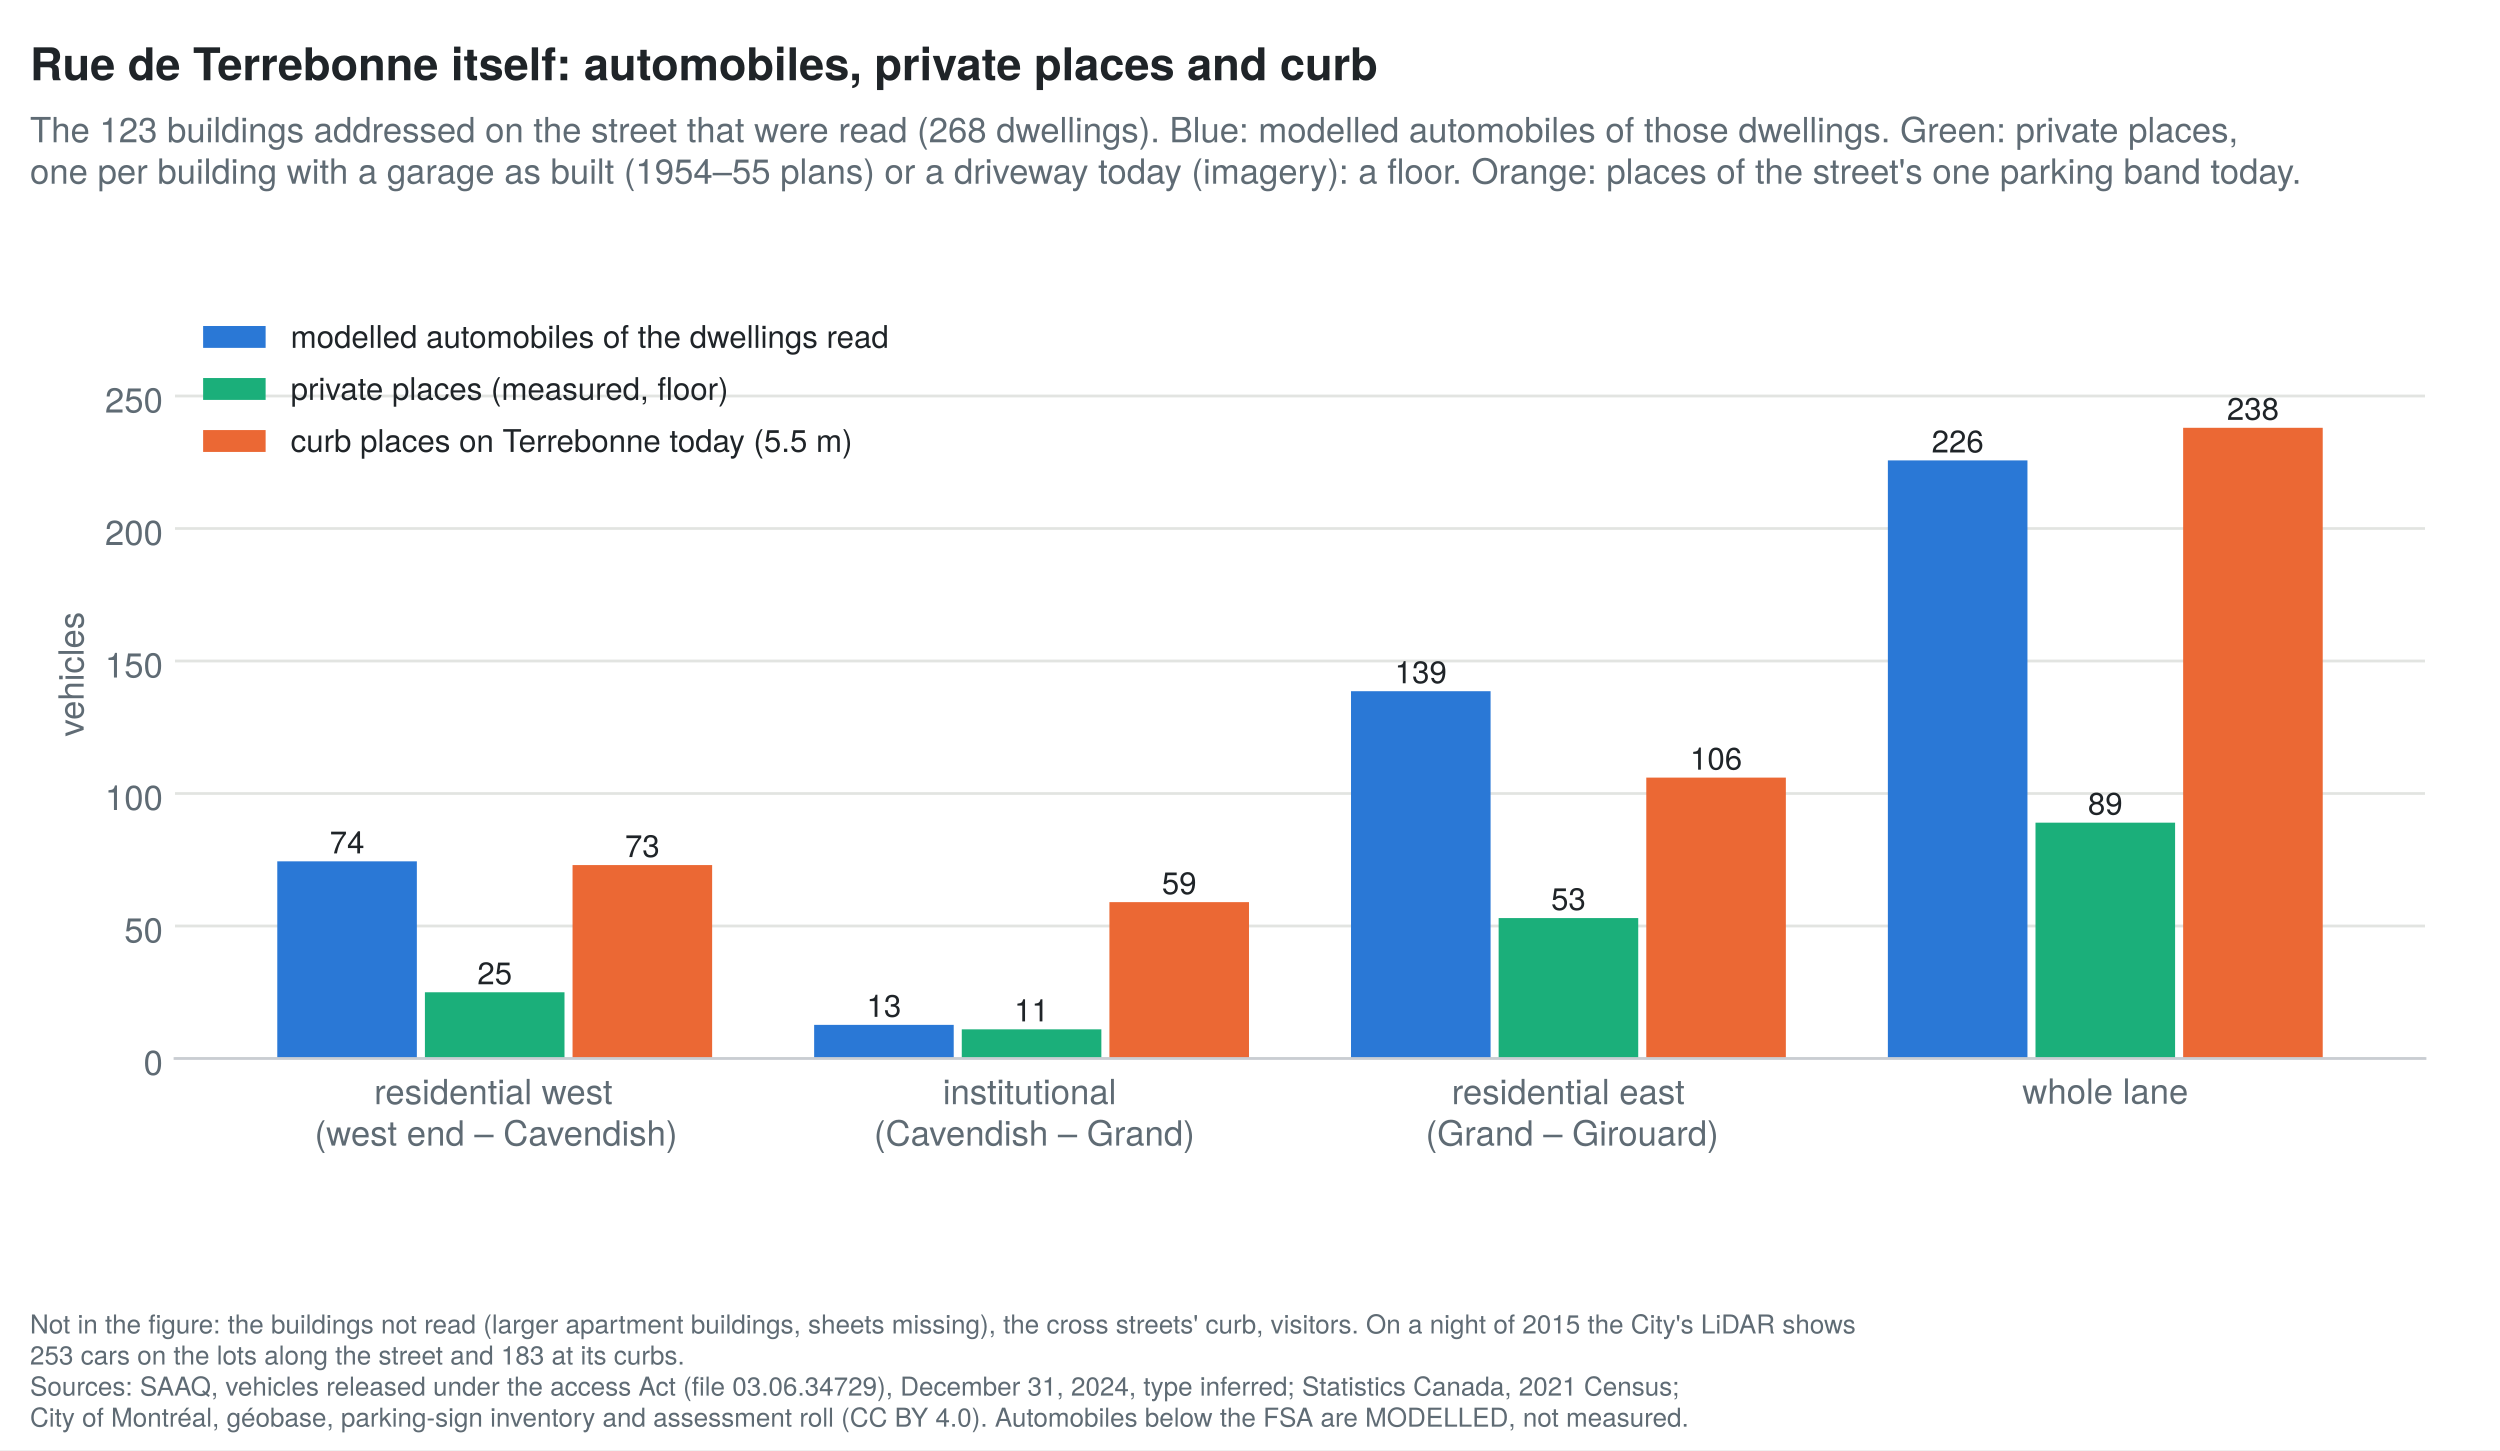
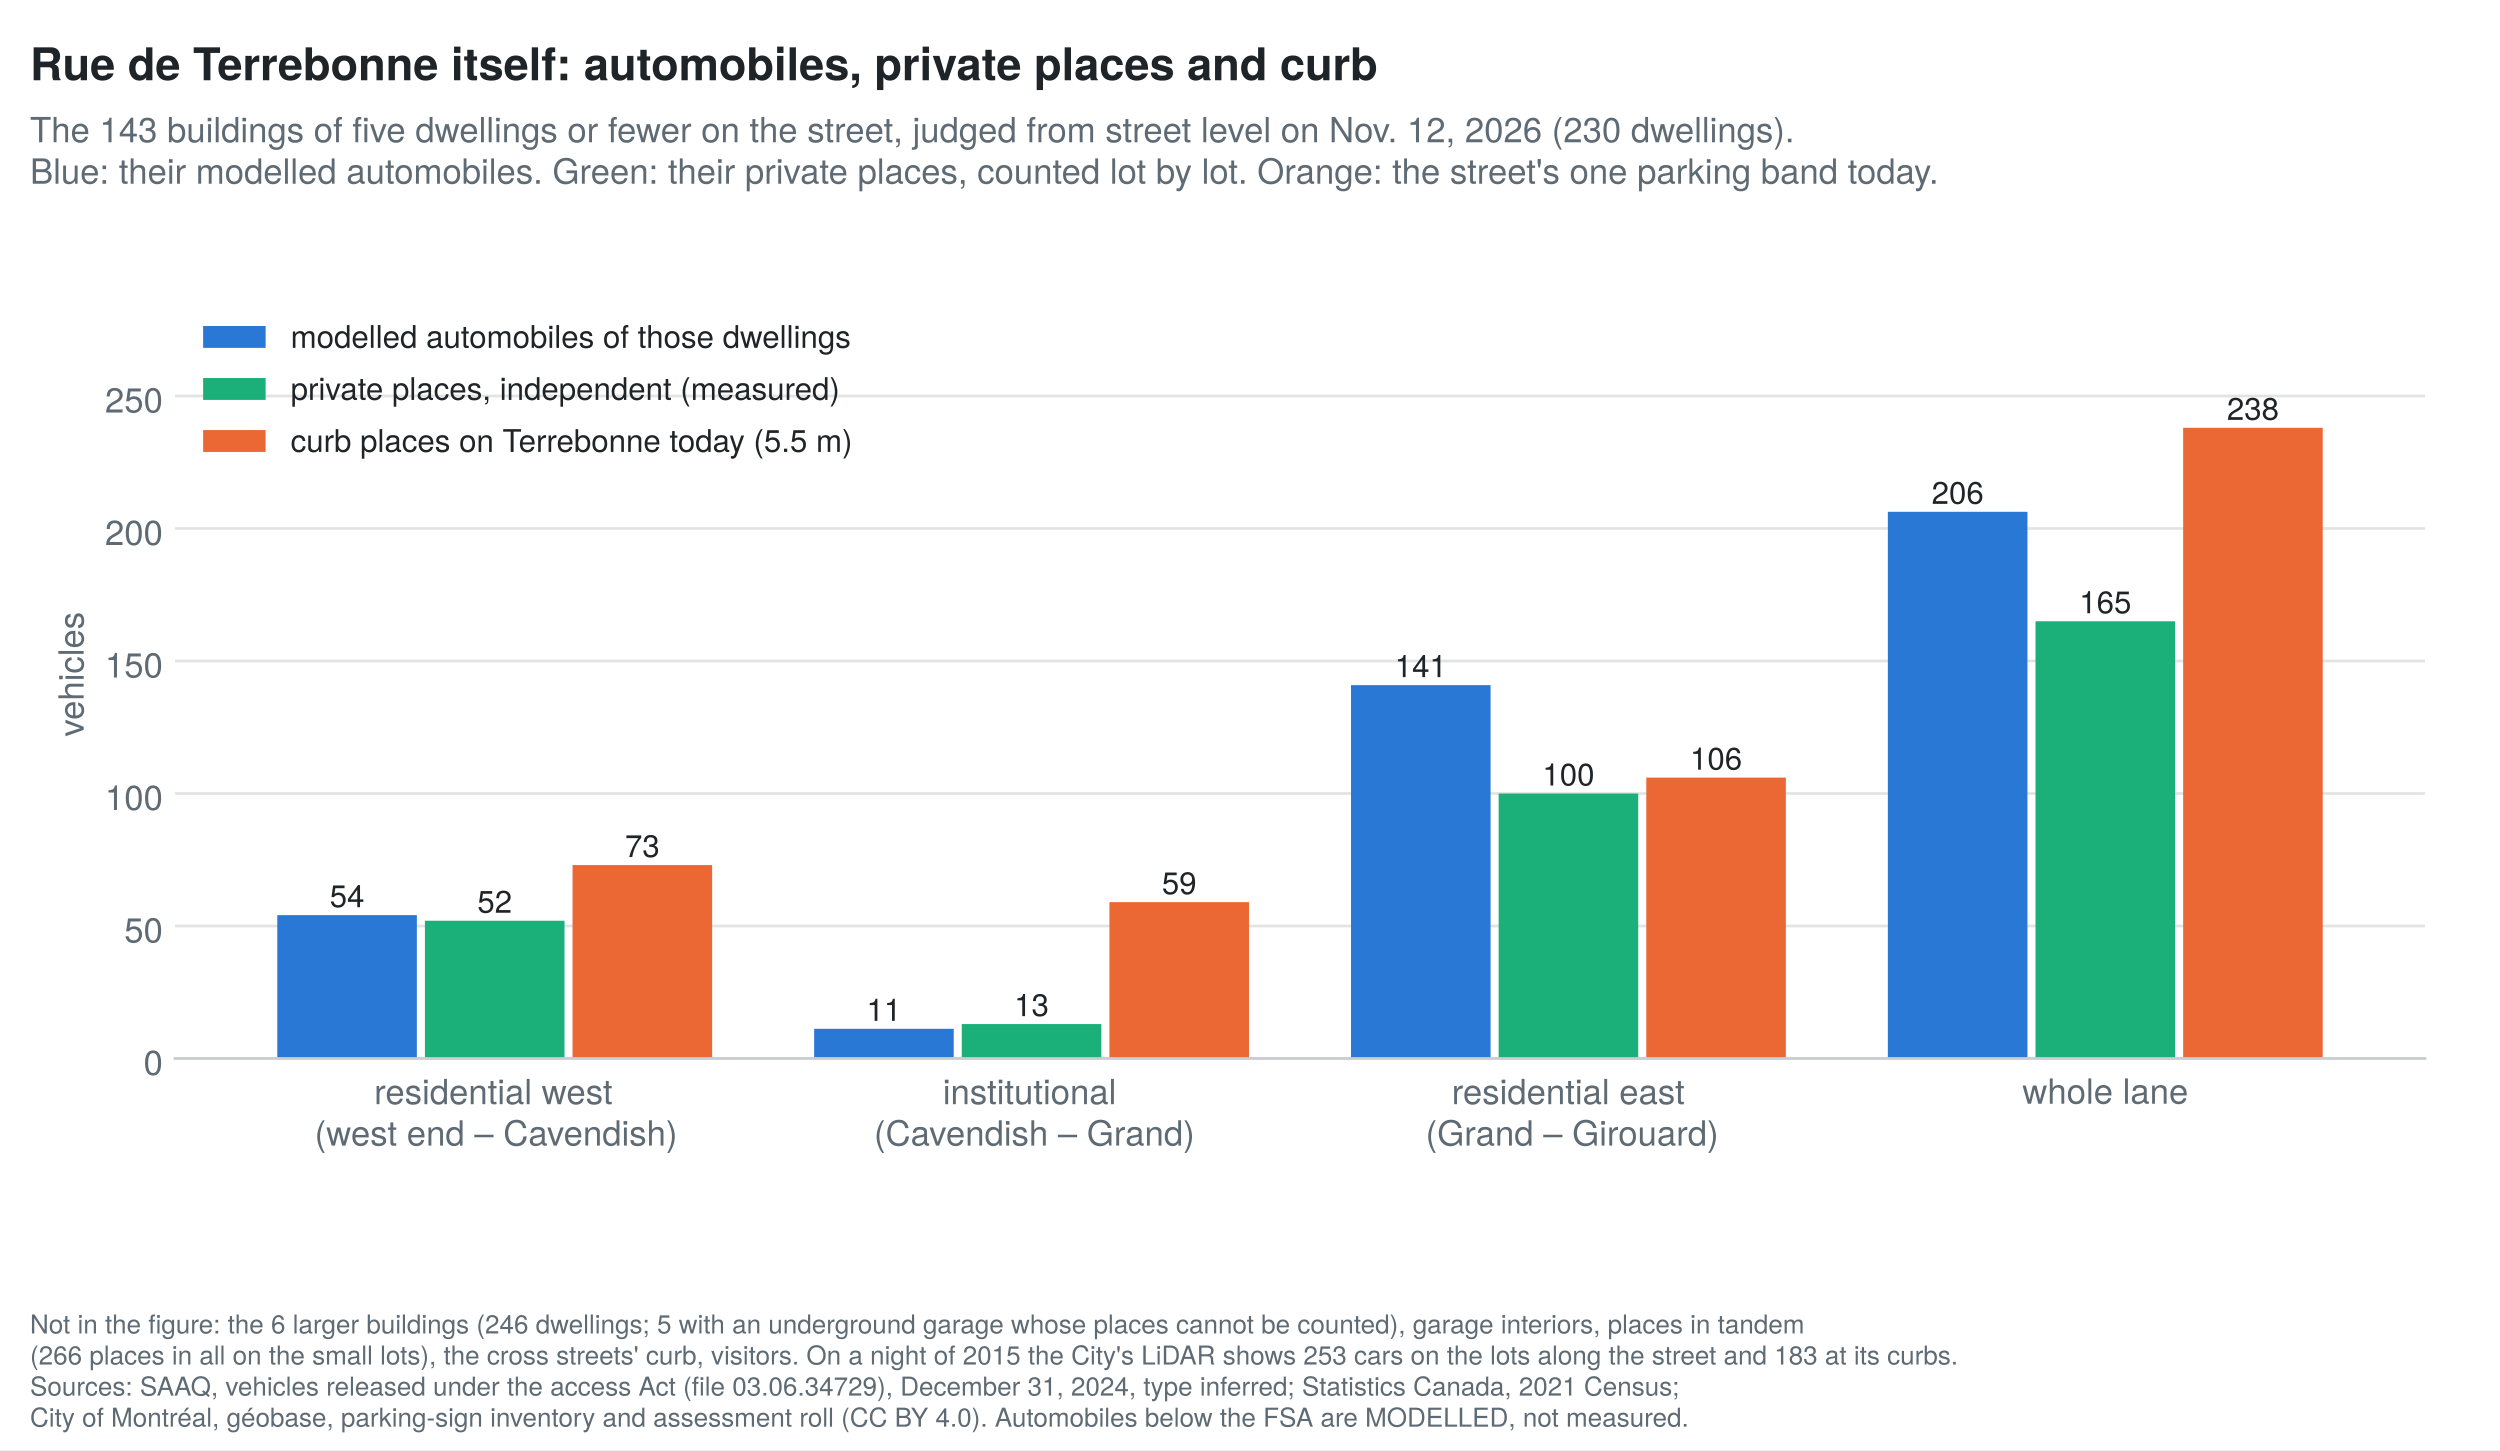
<svg xmlns="http://www.w3.org/2000/svg" width="720pt" height="417.6pt" viewBox="0 0 720 417.6" version="1.1">
  <defs>
    <style type="text/css">*{stroke-linejoin: round; stroke-linecap: butt}</style>
  </defs>
  <g id="figure_1">
    <g id="patch_1">
      <path d="M 0 417.6  L 720 417.6  L 720 0  L 0 0  z " style="fill: #ffffff" />
    </g>
    <g id="axes_1">
      <g id="patch_2">
        <path d="M 50.4 304.848  L 698.4 304.848  L 698.4 83.52  L 50.4 83.52  z " style="fill: #ffffff" />
      </g>
      <g id="matplotlib.axis_1">
        <g id="xtick_1">
          <g id="line2d_1" />
          <g id="text_1">
            <text style="font-size: 10px; font-family: 'Helvetica Neue'; fill: #5f6b74" transform="translate(107.7541 318.008)">residential west</text>
            <text style="font-size: 10px; font-family: 'Helvetica Neue'; fill: #5f6b74" transform="translate(90.61976 329.938)">(west end – Cavendish)</text>
          </g>
        </g>
        <g id="xtick_2">
          <g id="line2d_2" />
          <g id="text_2">
            <text style="font-size: 10px; font-family: 'Helvetica Neue'; fill: #5f6b74" transform="translate(271.5313 318.008)">institutional</text>
            <text style="font-size: 10px; font-family: 'Helvetica Neue'; fill: #5f6b74" transform="translate(251.7165 329.938)">(Cavendish – Grand)</text>
          </g>
        </g>
        <g id="xtick_3">
          <g id="line2d_3" />
          <g id="text_3">
            <text style="font-size: 10px; font-family: 'Helvetica Neue'; fill: #5f6b74" transform="translate(418.0929 318.008)">residential east</text>
            <text style="font-size: 10px; font-family: 'Helvetica Neue'; fill: #5f6b74" transform="translate(410.5929 329.938)">(Grand – Girouard)</text>
          </g>
        </g>
        <g id="xtick_4">
          <g id="line2d_4" />
          <g id="text_4">
            <text style="font-size: 10px; font-family: 'Helvetica Neue'; text-anchor: middle; fill: #5f6b74" x="606.326" y="317.868" transform="rotate(-0 606.3256 317.868)">whole lane</text>
          </g>
        </g>
      </g>
      <g id="matplotlib.axis_2">
        <g id="ytick_1">
          <g id="line2d_5">
-             <path d="M 50.4 304.848  L 698.4 304.848  " clip-path="url(#p9ae6e39962)" style="fill: none; stroke: #e2e4e1; stroke-width: 0.8; stroke-linecap: square" />
+             <path d="M 50.4 304.848  L 698.4 304.848  " clip-path="url(#p08b774f4ea)" style="fill: none; stroke: #e2e4e1; stroke-width: 0.8; stroke-linecap: square" />
          </g>
          <g id="line2d_6" />
          <g id="text_5">
            <text style="font-size: 10px; font-family: 'Helvetica Neue'; text-anchor: end; fill: #5f6b74" x="46.9" y="309.608" transform="rotate(-0 46.9 309.608)">0</text>
          </g>
        </g>
        <g id="ytick_2">
          <g id="line2d_7">
-             <path d="M 50.4 266.688  L 698.4 266.688  " clip-path="url(#p9ae6e39962)" style="fill: none; stroke: #e2e4e1; stroke-width: 0.8; stroke-linecap: square" />
+             <path d="M 50.4 266.688  L 698.4 266.688  " clip-path="url(#p08b774f4ea)" style="fill: none; stroke: #e2e4e1; stroke-width: 0.8; stroke-linecap: square" />
          </g>
          <g id="line2d_8" />
          <g id="text_6">
            <text style="font-size: 10px; font-family: 'Helvetica Neue'; text-anchor: end; fill: #5f6b74" x="46.9" y="271.448" transform="rotate(-0 46.9 271.448)">50</text>
          </g>
        </g>
        <g id="ytick_3">
          <g id="line2d_9">
-             <path d="M 50.4 228.528  L 698.4 228.528  " clip-path="url(#p9ae6e39962)" style="fill: none; stroke: #e2e4e1; stroke-width: 0.8; stroke-linecap: square" />
+             <path d="M 50.4 228.528  L 698.4 228.528  " clip-path="url(#p08b774f4ea)" style="fill: none; stroke: #e2e4e1; stroke-width: 0.8; stroke-linecap: square" />
          </g>
          <g id="line2d_10" />
          <g id="text_7">
            <text style="font-size: 10px; font-family: 'Helvetica Neue'; text-anchor: end; fill: #5f6b74" x="46.9" y="233.288" transform="rotate(-0 46.9 233.288)">100</text>
          </g>
        </g>
        <g id="ytick_4">
          <g id="line2d_11">
-             <path d="M 50.4 190.368  L 698.4 190.368  " clip-path="url(#p9ae6e39962)" style="fill: none; stroke: #e2e4e1; stroke-width: 0.8; stroke-linecap: square" />
+             <path d="M 50.4 190.368  L 698.4 190.368  " clip-path="url(#p08b774f4ea)" style="fill: none; stroke: #e2e4e1; stroke-width: 0.8; stroke-linecap: square" />
          </g>
          <g id="line2d_12" />
          <g id="text_8">
            <text style="font-size: 10px; font-family: 'Helvetica Neue'; text-anchor: end; fill: #5f6b74" x="46.9" y="195.128" transform="rotate(-0 46.9 195.128)">150</text>
          </g>
        </g>
        <g id="ytick_5">
          <g id="line2d_13">
-             <path d="M 50.4 152.208  L 698.4 152.208  " clip-path="url(#p9ae6e39962)" style="fill: none; stroke: #e2e4e1; stroke-width: 0.8; stroke-linecap: square" />
+             <path d="M 50.4 152.208  L 698.4 152.208  " clip-path="url(#p08b774f4ea)" style="fill: none; stroke: #e2e4e1; stroke-width: 0.8; stroke-linecap: square" />
          </g>
          <g id="line2d_14" />
          <g id="text_9">
            <text style="font-size: 10px; font-family: 'Helvetica Neue'; text-anchor: end; fill: #5f6b74" x="46.9" y="156.968" transform="rotate(-0 46.9 156.968)">200</text>
          </g>
        </g>
        <g id="ytick_6">
          <g id="line2d_15">
-             <path d="M 50.4 114.048  L 698.4 114.048  " clip-path="url(#p9ae6e39962)" style="fill: none; stroke: #e2e4e1; stroke-width: 0.8; stroke-linecap: square" />
+             <path d="M 50.4 114.048  L 698.4 114.048  " clip-path="url(#p08b774f4ea)" style="fill: none; stroke: #e2e4e1; stroke-width: 0.8; stroke-linecap: square" />
          </g>
          <g id="line2d_16" />
          <g id="text_10">
            <text style="font-size: 10px; font-family: 'Helvetica Neue'; text-anchor: end; fill: #5f6b74" x="46.9" y="118.808" transform="rotate(-0 46.9 118.808)">250</text>
          </g>
        </g>
        <g id="text_11">
          <text style="font-size: 10px; font-family: 'Helvetica Neue'; text-anchor: middle; fill: #5f6b74" x="24.092" y="194.184" transform="rotate(-90 24.09188 194.184)">vehicles</text>
        </g>
      </g>
      <g id="patch_3">
-         <path d="M 79.855 304.848  L 120.055 304.848  L 120.055 248.066  L 79.855 248.066  z " clip-path="url(#p9ae6e39962)" style="fill: #2a78d6" />
+         <path d="M 79.855 304.848  L 120.055 304.848  L 120.055 263.559  L 79.855 263.559  z " clip-path="url(#p08b774f4ea)" style="fill: #2a78d6" />
      </g>
      <g id="patch_4">
-         <path d="M 234.472 304.848  L 274.672 304.848  L 274.672 295.155  L 234.472 295.155  z " clip-path="url(#p9ae6e39962)" style="fill: #2a78d6" />
+         <path d="M 234.472 304.848  L 274.672 304.848  L 274.672 296.3  L 234.472 296.3  z " clip-path="url(#p08b774f4ea)" style="fill: #2a78d6" />
      </g>
      <g id="patch_5">
-         <path d="M 389.089 304.848  L 429.289 304.848  L 429.289 199.068  L 389.089 199.068  z " clip-path="url(#p9ae6e39962)" style="fill: #2a78d6" />
+         <path d="M 389.089 304.848  L 429.289 304.848  L 429.289 197.313  L 389.089 197.313  z " clip-path="url(#p08b774f4ea)" style="fill: #2a78d6" />
      </g>
      <g id="patch_6">
-         <path d="M 543.706 304.848  L 583.906 304.848  L 583.906 132.594  L 543.706 132.594  z " clip-path="url(#p9ae6e39962)" style="fill: #2a78d6" />
+         <path d="M 543.706 304.848  L 583.906 304.848  L 583.906 147.4  L 543.706 147.4  z " clip-path="url(#p08b774f4ea)" style="fill: #2a78d6" />
      </g>
      <g id="patch_7">
-         <path d="M 122.374 304.848  L 162.575 304.848  L 162.575 285.768  L 122.374 285.768  z " clip-path="url(#p9ae6e39962)" style="fill: #1baf7a" />
+         <path d="M 122.374 304.848  L 162.575 304.848  L 162.575 265.162  L 122.374 265.162  z " clip-path="url(#p08b774f4ea)" style="fill: #1baf7a" />
      </g>
      <g id="patch_8">
-         <path d="M 276.991 304.848  L 317.192 304.848  L 317.192 296.453  L 276.991 296.453  z " clip-path="url(#p9ae6e39962)" style="fill: #1baf7a" />
+         <path d="M 276.991 304.848  L 317.192 304.848  L 317.192 294.926  L 276.991 294.926  z " clip-path="url(#p08b774f4ea)" style="fill: #1baf7a" />
      </g>
      <g id="patch_9">
-         <path d="M 431.608 304.848  L 471.809 304.848  L 471.809 264.398  L 431.608 264.398  z " clip-path="url(#p9ae6e39962)" style="fill: #1baf7a" />
+         <path d="M 431.608 304.848  L 471.809 304.848  L 471.809 228.528  L 431.608 228.528  z " clip-path="url(#p08b774f4ea)" style="fill: #1baf7a" />
      </g>
      <g id="patch_10">
-         <path d="M 586.225 304.848  L 626.426 304.848  L 626.426 236.923  L 586.225 236.923  z " clip-path="url(#p9ae6e39962)" style="fill: #1baf7a" />
+         <path d="M 586.225 304.848  L 626.426 304.848  L 626.426 178.92  L 586.225 178.92  z " clip-path="url(#p08b774f4ea)" style="fill: #1baf7a" />
      </g>
      <g id="patch_11">
-         <path d="M 164.894 304.848  L 205.094 304.848  L 205.094 249.134  L 164.894 249.134  z " clip-path="url(#p9ae6e39962)" style="fill: #eb6834" />
+         <path d="M 164.894 304.848  L 205.094 304.848  L 205.094 249.134  L 164.894 249.134  z " clip-path="url(#p08b774f4ea)" style="fill: #eb6834" />
      </g>
      <g id="patch_12">
-         <path d="M 319.511 304.848  L 359.711 304.848  L 359.711 259.819  L 319.511 259.819  z " clip-path="url(#p9ae6e39962)" style="fill: #eb6834" />
+         <path d="M 319.511 304.848  L 359.711 304.848  L 359.711 259.819  L 319.511 259.819  z " clip-path="url(#p08b774f4ea)" style="fill: #eb6834" />
      </g>
      <g id="patch_13">
-         <path d="M 474.128 304.848  L 514.328 304.848  L 514.328 223.949  L 474.128 223.949  z " clip-path="url(#p9ae6e39962)" style="fill: #eb6834" />
+         <path d="M 474.128 304.848  L 514.328 304.848  L 514.328 223.949  L 474.128 223.949  z " clip-path="url(#p08b774f4ea)" style="fill: #eb6834" />
      </g>
      <g id="patch_14">
-         <path d="M 628.745 304.848  L 668.945 304.848  L 668.945 123.206  L 628.745 123.206  z " clip-path="url(#p9ae6e39962)" style="fill: #eb6834" />
+         <path d="M 628.745 304.848  L 668.945 304.848  L 668.945 123.206  L 628.745 123.206  z " clip-path="url(#p08b774f4ea)" style="fill: #eb6834" />
      </g>
      <g id="patch_15">
        <path d="M 50.4 304.848  L 698.4 304.848  " style="fill: none; stroke: #c9cdd2; stroke-width: 0.8; stroke-linejoin: miter; stroke-linecap: square" />
      </g>
      <g id="text_12">
-         <text style="font-size: 9px; font-family: 'Helvetica Neue'; text-anchor: middle; fill: #1f2428" x="99.955" y="245.776" transform="rotate(-0 99.95476 245.7763)">74</text>
+         <text style="font-size: 9px; font-family: 'Helvetica Neue'; text-anchor: middle; fill: #1f2428" x="99.955" y="261.269" transform="rotate(-0 99.95476 261.2693)">54</text>
      </g>
      <g id="text_13">
-         <text style="font-size: 9px; font-family: 'Helvetica Neue'; text-anchor: middle; fill: #1f2428" x="254.572" y="292.866" transform="rotate(-0 254.5718 292.8658)">13</text>
+         <text style="font-size: 9px; font-family: 'Helvetica Neue'; text-anchor: middle; fill: #1f2428" x="254.572" y="294.011" transform="rotate(-0 254.5718 294.0106)">11</text>
      </g>
      <g id="text_14">
-         <text style="font-size: 9px; font-family: 'Helvetica Neue'; text-anchor: middle; fill: #1f2428" x="409.189" y="196.779" transform="rotate(-0 409.1888 196.7789)">139</text>
+         <text style="font-size: 9px; font-family: 'Helvetica Neue'; text-anchor: middle; fill: #1f2428" x="409.189" y="195.024" transform="rotate(-0 409.1888 195.0235)">141</text>
      </g>
      <g id="text_15">
-         <text style="font-size: 9px; font-family: 'Helvetica Neue'; text-anchor: middle; fill: #1f2428" x="563.806" y="130.304" transform="rotate(-0 563.8059 130.3042)">226</text>
+         <text style="font-size: 9px; font-family: 'Helvetica Neue'; text-anchor: middle; fill: #1f2428" x="563.806" y="145.11" transform="rotate(-0 563.8059 145.1102)">206</text>
      </g>
      <g id="text_16">
-         <text style="font-size: 9px; font-family: 'Helvetica Neue'; text-anchor: middle; fill: #1f2428" x="142.474" y="283.478" transform="rotate(-0 142.4744 283.4784)">25</text>
+         <text style="font-size: 9px; font-family: 'Helvetica Neue'; text-anchor: middle; fill: #1f2428" x="142.474" y="262.872" transform="rotate(-0 142.4744 262.872)">52</text>
      </g>
      <g id="text_17">
-         <text style="font-size: 9px; font-family: 'Helvetica Neue'; text-anchor: middle; fill: #1f2428" x="297.091" y="294.163" transform="rotate(-0 297.0915 294.1632)">11</text>
+         <text style="font-size: 9px; font-family: 'Helvetica Neue'; text-anchor: middle; fill: #1f2428" x="297.091" y="292.637" transform="rotate(-0 297.0915 292.6368)">13</text>
      </g>
      <g id="text_18">
-         <text style="font-size: 9px; font-family: 'Helvetica Neue'; text-anchor: middle; fill: #1f2428" x="451.709" y="262.109" transform="rotate(-0 451.7085 262.1088)">53</text>
+         <text style="font-size: 9px; font-family: 'Helvetica Neue'; text-anchor: middle; fill: #1f2428" x="451.709" y="226.238" transform="rotate(-0 451.7085 226.2384)">100</text>
      </g>
      <g id="text_19">
-         <text style="font-size: 9px; font-family: 'Helvetica Neue'; text-anchor: middle; fill: #1f2428" x="606.326" y="234.634" transform="rotate(-0 606.3256 234.6336)">89</text>
+         <text style="font-size: 9px; font-family: 'Helvetica Neue'; text-anchor: middle; fill: #1f2428" x="606.326" y="176.63" transform="rotate(-0 606.3256 176.6304)">165</text>
      </g>
      <g id="text_20">
        <text style="font-size: 9px; font-family: 'Helvetica Neue'; text-anchor: middle; fill: #1f2428" x="184.994" y="246.845" transform="rotate(-0 184.9941 246.8448)">73</text>
      </g>
      <g id="text_21">
        <text style="font-size: 9px; font-family: 'Helvetica Neue'; text-anchor: middle; fill: #1f2428" x="339.611" y="257.53" transform="rotate(-0 339.6112 257.5296)">59</text>
      </g>
      <g id="text_22">
        <text style="font-size: 9px; font-family: 'Helvetica Neue'; text-anchor: middle; fill: #1f2428" x="494.228" y="221.659" transform="rotate(-0 494.2282 221.6592)">106</text>
      </g>
      <g id="text_23">
        <text style="font-size: 9px; font-family: 'Helvetica Neue'; text-anchor: middle; fill: #1f2428" x="648.845" y="120.917" transform="rotate(-0 648.8452 120.9168)">238</text>
      </g>
      <g id="legend_1">
        <g id="patch_16">
          <path d="M 58.5 100.188  L 76.5 100.188  L 76.5 93.888  L 58.5 93.888  z " style="fill: #2a78d6" />
        </g>
        <g id="text_24">
-           <text style="font-size: 9px; font-family: 'Helvetica Neue'; text-anchor: start; fill: #1f2428" x="83.7" y="100.188" transform="rotate(-0 83.7 100.188)">modelled automobiles of the dwellings read</text>
+           <text style="font-size: 9px; font-family: 'Helvetica Neue'; text-anchor: start; fill: #1f2428" x="83.7" y="100.188" transform="rotate(-0 83.7 100.188)">modelled automobiles of those dwellings</text>
        </g>
        <g id="patch_17">
          <path d="M 58.5 115.173  L 76.5 115.173  L 76.5 108.873  L 58.5 108.873  z " style="fill: #1baf7a" />
        </g>
        <g id="text_25">
-           <text style="font-size: 9px; font-family: 'Helvetica Neue'; text-anchor: start; fill: #1f2428" x="83.7" y="115.173" transform="rotate(-0 83.7 115.173)">private places (measured, floor)</text>
+           <text style="font-size: 9px; font-family: 'Helvetica Neue'; text-anchor: start; fill: #1f2428" x="83.7" y="115.173" transform="rotate(-0 83.7 115.173)">private places, independent (measured)</text>
        </g>
        <g id="patch_18">
          <path d="M 58.5 130.158  L 76.5 130.158  L 76.5 123.858  L 58.5 123.858  z " style="fill: #eb6834" />
        </g>
        <g id="text_26">
          <text style="font-size: 9px; font-family: 'Helvetica Neue'; text-anchor: start; fill: #1f2428" x="83.7" y="130.158" transform="rotate(-0 83.7 130.158)">curb places on Terrebonne today (5.5 m)</text>
        </g>
      </g>
    </g>
    <g id="text_27">
      <text style="font-weight: 700; font-size: 13px; font-family: 'Helvetica Neue'; text-anchor: start; fill: #1f2428" x="8.64" y="23.115" transform="rotate(-0 8.64 23.115)">Rue de Terrebonne itself: automobiles, private places and curb</text>
    </g>
    <g id="text_28">
-       <text style="font-size: 10px; font-family: 'Helvetica Neue'; fill: #5f6b74" transform="translate(8.64 40.98)">The 123 buildings addressed on the street that were read (268 dwellings). Blue: modelled automobiles of those dwellings. Green: private places,</text>
-       <text style="font-size: 10px; font-family: 'Helvetica Neue'; fill: #5f6b74" transform="translate(8.64 52.91)">one per building with a garage as built (1954–55 plans) or a driveway today (imagery): a floor. Orange: places of the street's one parking band today.</text>
+       <text style="font-size: 10px; font-family: 'Helvetica Neue'; fill: #5f6b74" transform="translate(8.64 40.98)">The 143 buildings of five dwellings or fewer on the street, judged from street level on Nov. 12, 2026 (230 dwellings).</text>
+       <text style="font-size: 10px; font-family: 'Helvetica Neue'; fill: #5f6b74" transform="translate(8.64 52.91)">Blue: their modelled automobiles. Green: their private places, counted lot by lot. Orange: the street's one parking band today.</text>
    </g>
    <g id="text_29">
-       <text style="font-size: 7.5px; font-family: 'Helvetica Neue'; fill: #5f6b74" transform="translate(8.64 384.0438)">Not in the figure: the buildings not read (larger apartment buildings, sheets missing), the cross streets' curb, visitors. On a night of 2015 the City's LiDAR shows</text>
-       <text style="font-size: 7.5px; font-family: 'Helvetica Neue'; fill: #5f6b74" transform="translate(8.64 392.9913)">253 cars on the lots along the street and 183 at its curbs.</text>
+       <text style="font-size: 7.5px; font-family: 'Helvetica Neue'; fill: #5f6b74" transform="translate(8.64 384.0438)">Not in the figure: the 6 larger buildings (246 dwellings; 5 with an underground garage whose places cannot be counted), garage interiors, places in tandem</text>
+       <text style="font-size: 7.5px; font-family: 'Helvetica Neue'; fill: #5f6b74" transform="translate(8.64 392.9913)">(266 places in all on the small lots), the cross streets' curb, visitors. On a night of 2015 the City's LiDAR shows 253 cars on the lots along the street and 183 at its curbs.</text>
      <text style="font-size: 7.5px; font-family: 'Helvetica Neue'; fill: #5f6b74" transform="translate(8.64 401.9388)">Sources: SAAQ, vehicles released under the access Act (file 03.06.34729), December 31, 2024, type inferred; Statistics Canada, 2021 Census;</text>
      <text style="font-size: 7.5px; font-family: 'Helvetica Neue'; fill: #5f6b74" transform="translate(8.64 410.8863)">City of Montréal, géobase, parking-sign inventory and assessment roll (CC BY 4.0). Automobiles below the FSA are MODELLED, not measured.</text>
    </g>
  </g>
  <defs>
-     <clipPath id="p9ae6e39962">
+     <clipPath id="p08b774f4ea">
      <rect x="50.4" y="83.52" width="648" height="221.328" />
    </clipPath>
  </defs>
</svg>
